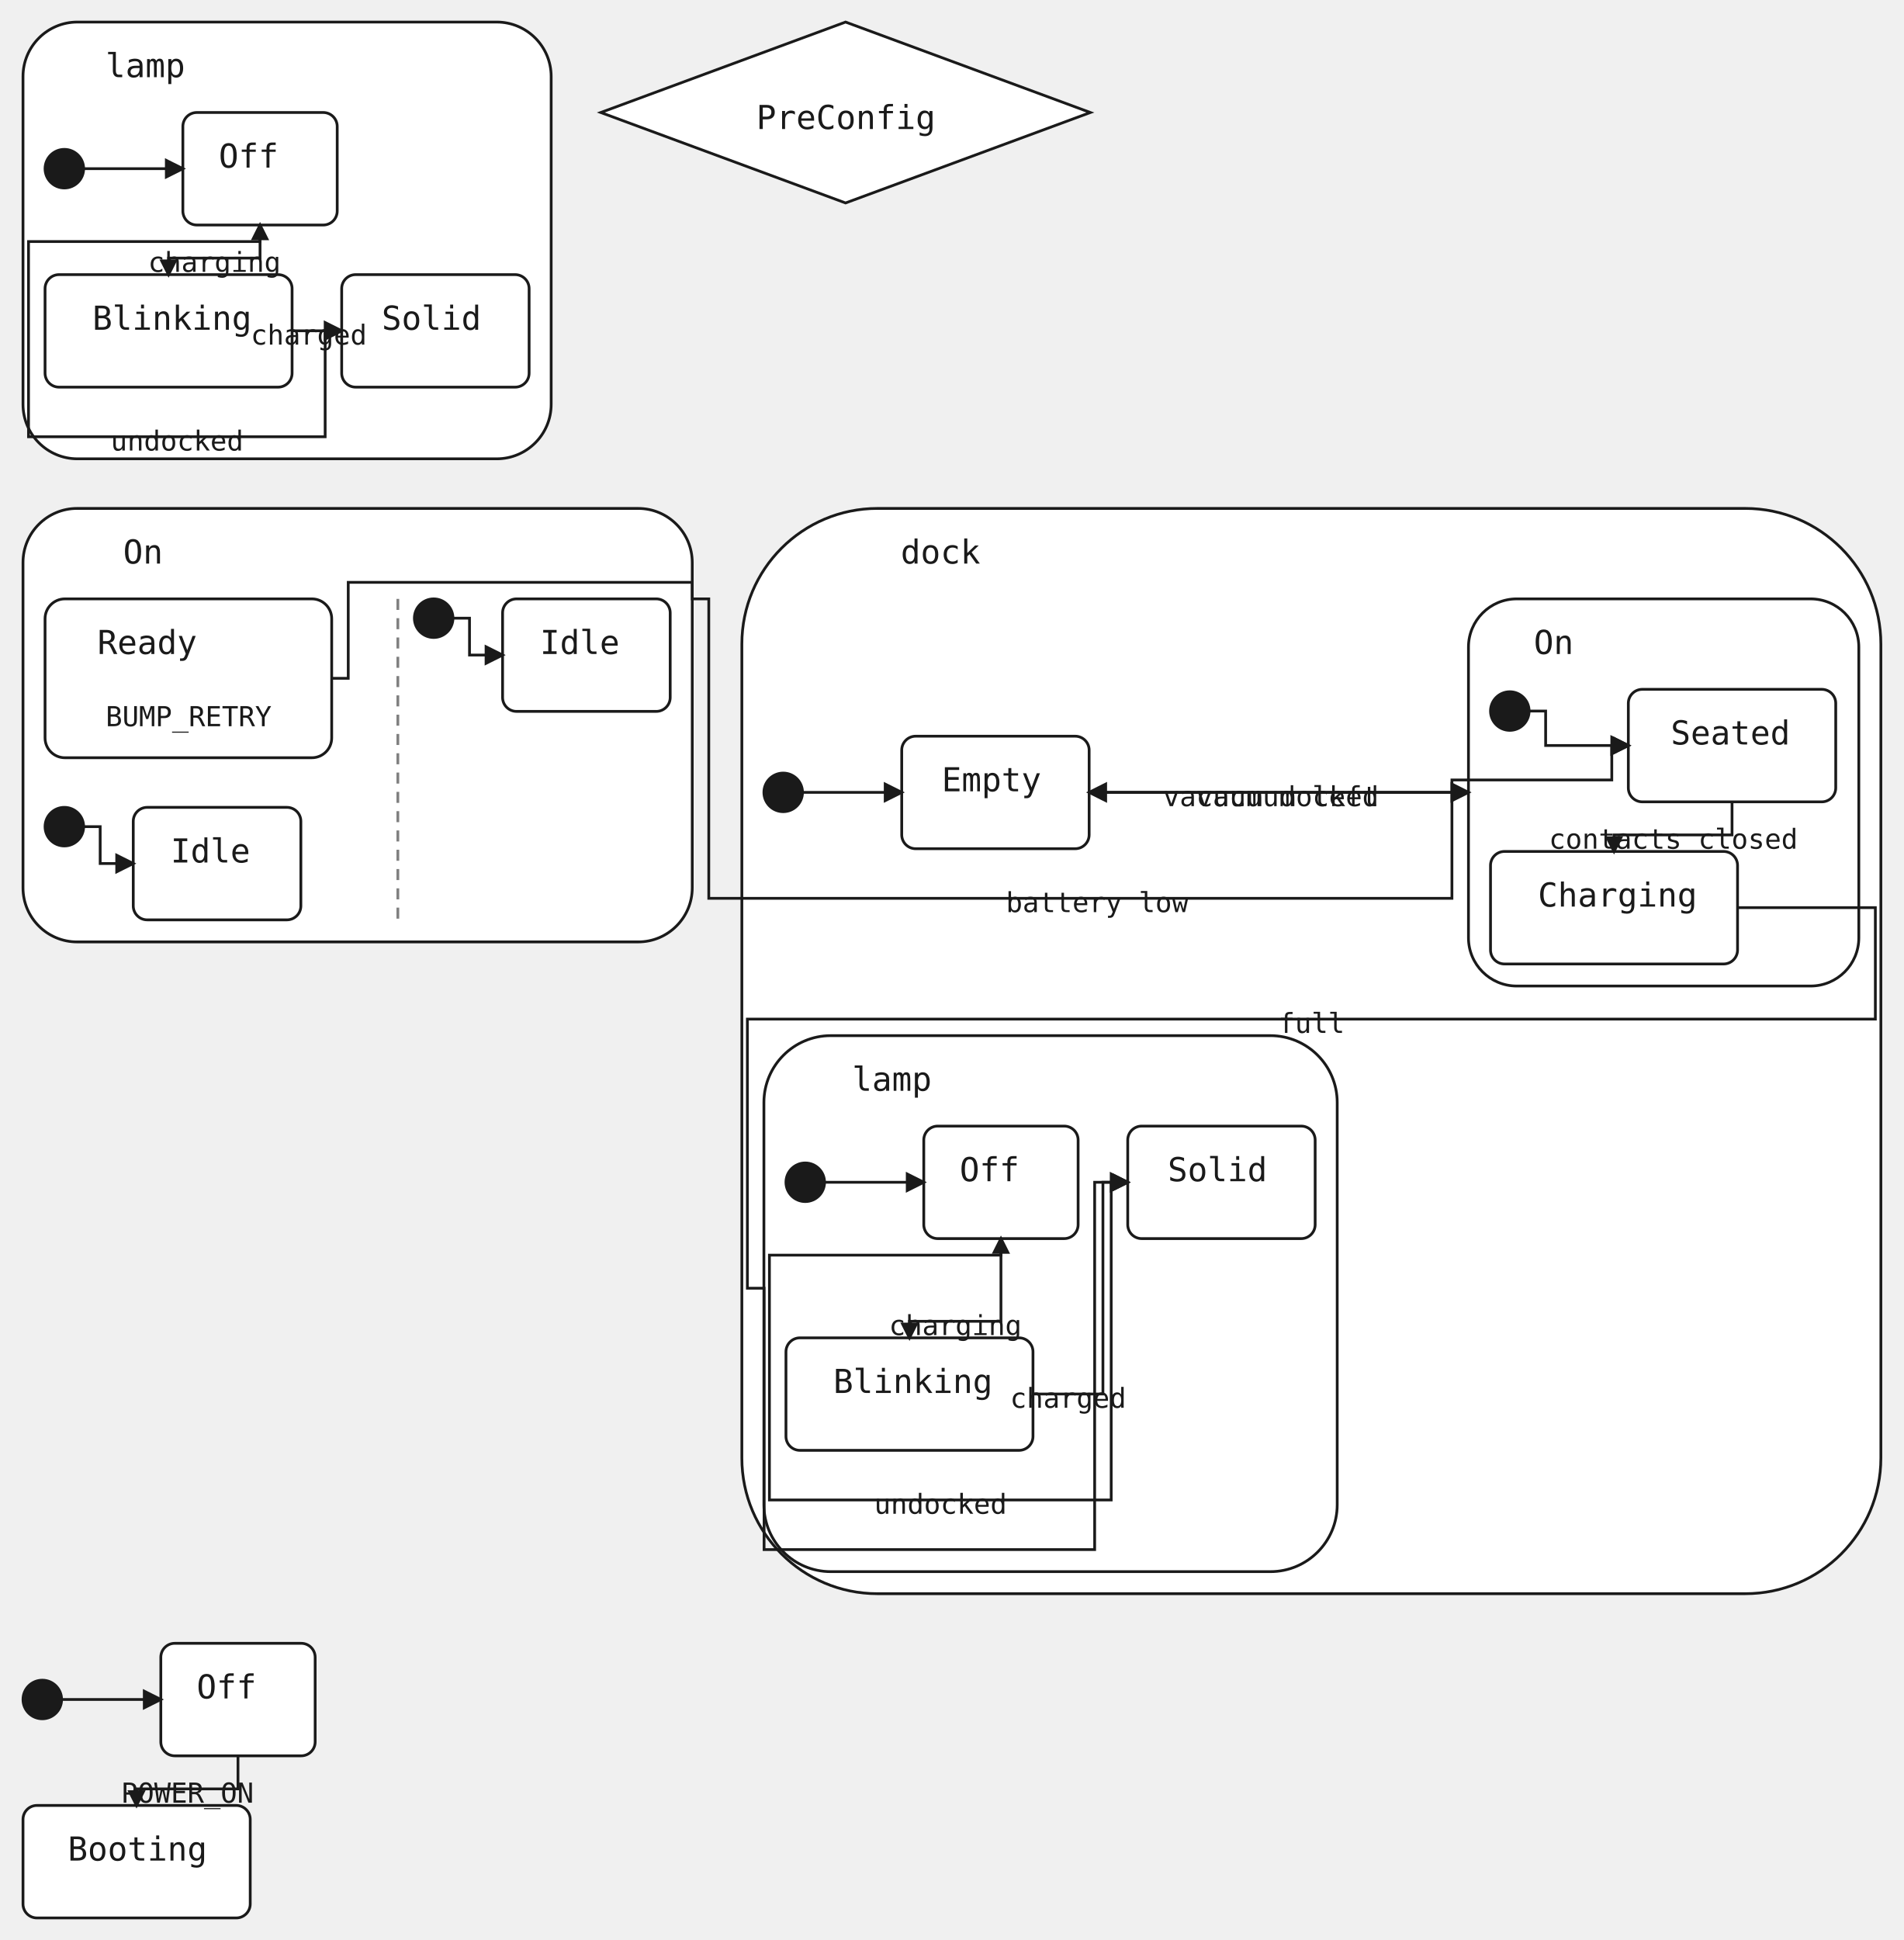
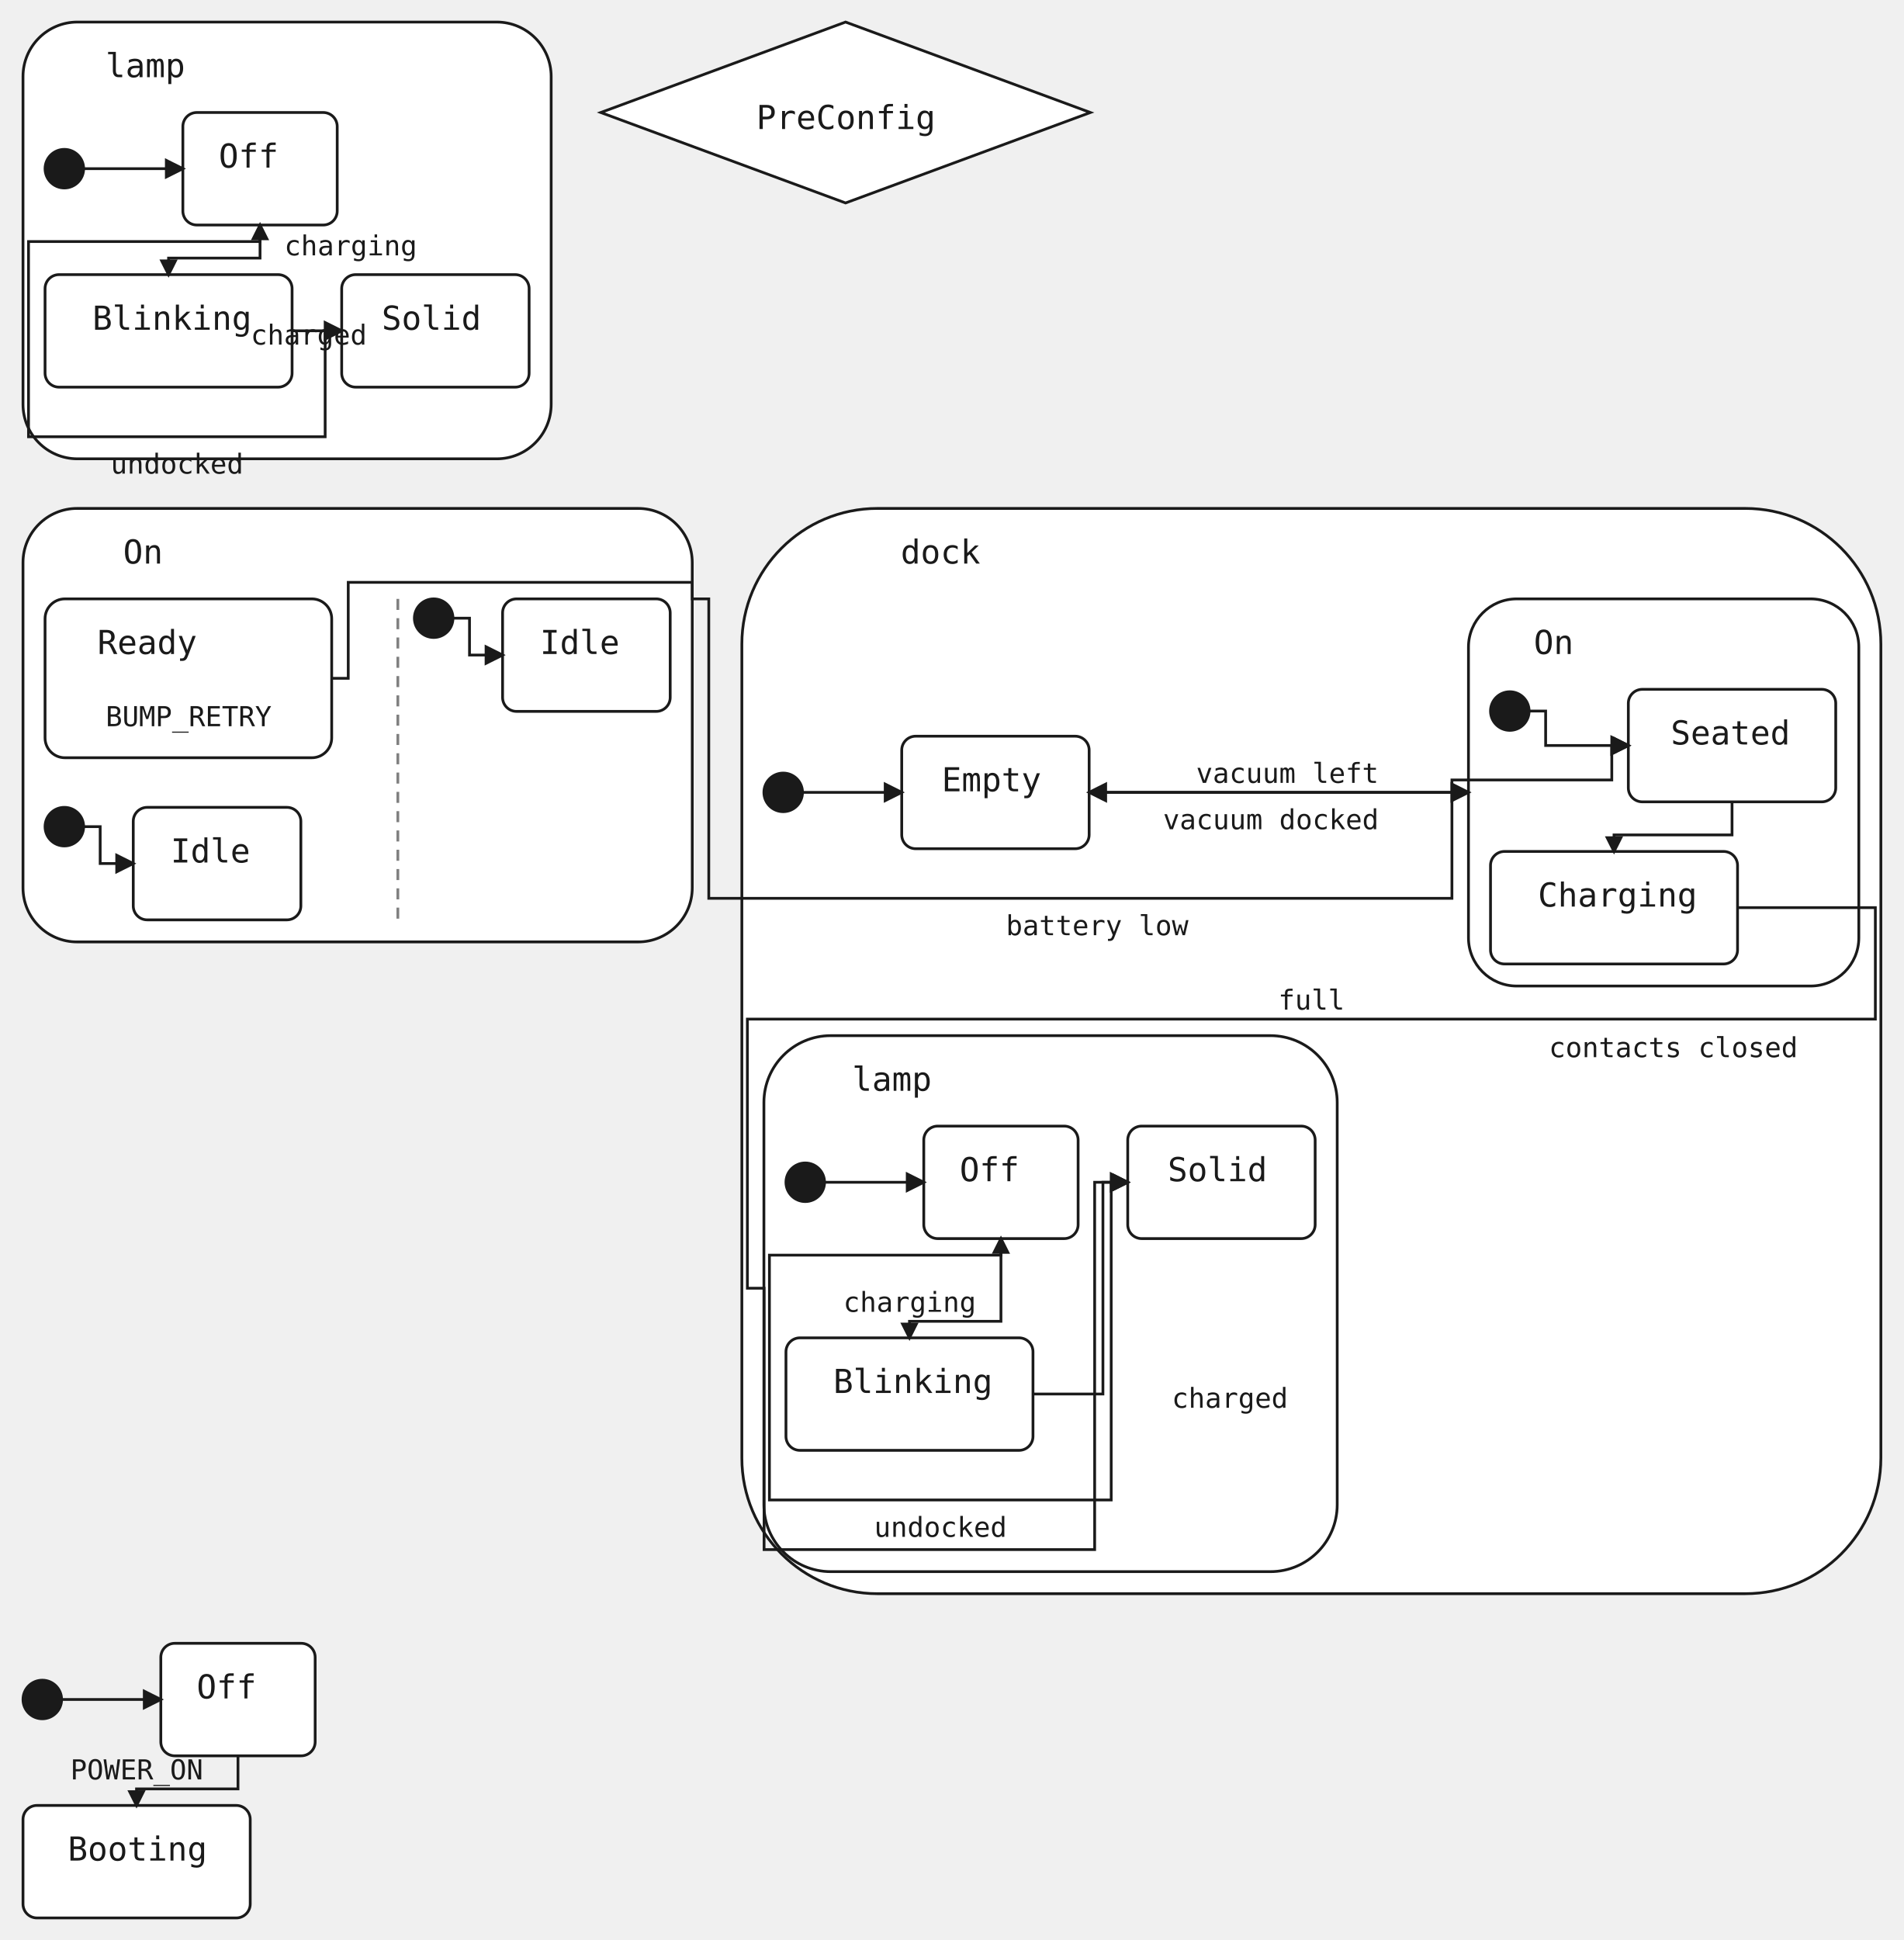
<svg xmlns="http://www.w3.org/2000/svg" width="691" height="704" viewBox="-128 -128 11041 11260">
  <style>text { font-family: "JetBrains Mono", monospace; font-kerning: none; }</style>
  <rect x="4173" y="2823" width="6612" height="6299" rx="787" fill="#ffffff" stroke="#1a1a1a" stroke-width="16" class="scav-state scav-id-0" />
  <rect x="0" y="0" width="3066" height="2535" rx="316" fill="#ffffff" stroke="#1a1a1a" stroke-width="16" class="scav-state scav-id-1" />
  <rect x="800" y="9410" width="896" height="653" rx="81" fill="#ffffff" stroke="#1a1a1a" stroke-width="16" class="scav-state scav-id-2" />
  <rect x="0" y="10351" width="1319" height="653" rx="81" fill="#ffffff" stroke="#1a1a1a" stroke-width="16" class="scav-state scav-id-3" />
  <rect x="0" y="2823" width="3885" height="2516" rx="314" fill="#ffffff" stroke="#1a1a1a" stroke-width="16" class="scav-state scav-id-5" />
  <rect x="640" y="4558" width="973" height="653" rx="81" fill="#ffffff" stroke="#1a1a1a" stroke-width="16" class="scav-state scav-id-6" />
  <rect x="128" y="3348" width="1664" height="922" rx="115" fill="#ffffff" stroke="#1a1a1a" stroke-width="16" class="scav-state scav-id-7" />
  <rect x="2784" y="3348" width="973" height="653" rx="81" fill="#ffffff" stroke="#1a1a1a" stroke-width="16" class="scav-state scav-id-8" />
  <rect x="4301" y="5883" width="3328" height="3111" rx="388" fill="#ffffff" stroke="#1a1a1a" stroke-width="16" class="scav-state scav-id-9" />
  <rect x="5101" y="4145" width="1088" height="653" rx="81" fill="#ffffff" stroke="#1a1a1a" stroke-width="16" class="scav-state scav-id-10" />
  <rect x="8391" y="3348" width="2266" height="2247" rx="280" fill="#ffffff" stroke="#1a1a1a" stroke-width="16" class="scav-state scav-id-11" />
  <rect x="9319" y="3873" width="1204" height="653" rx="81" fill="#ffffff" stroke="#1a1a1a" stroke-width="16" class="scav-state scav-id-12" />
  <rect x="8519" y="4814" width="1434" height="653" rx="81" fill="#ffffff" stroke="#1a1a1a" stroke-width="16" class="scav-state scav-id-13" />
  <rect x="928" y="525" width="896" height="653" rx="81" fill="#ffffff" stroke="#1a1a1a" stroke-width="16" class="scav-state scav-id-14" />
  <rect x="128" y="1466" width="1434" height="653" rx="81" fill="#ffffff" stroke="#1a1a1a" stroke-width="16" class="scav-state scav-id-15" />
  <rect x="1850" y="1466" width="1088" height="653" rx="81" fill="#ffffff" stroke="#1a1a1a" stroke-width="16" class="scav-state scav-id-16" />
  <rect x="5229" y="6408" width="896" height="653" rx="81" fill="#ffffff" stroke="#1a1a1a" stroke-width="16" class="scav-state scav-id-17" />
  <rect x="4429" y="7637" width="1434" height="653" rx="81" fill="#ffffff" stroke="#1a1a1a" stroke-width="16" class="scav-state scav-id-18" />
  <rect x="6413" y="6408" width="1088" height="653" rx="81" fill="#ffffff" stroke="#1a1a1a" stroke-width="16" class="scav-state scav-id-19" />
  <line x1="2176" y1="3348" x2="2176" y2="5211" fill="none" stroke="#808080" stroke-width="16" stroke-dasharray="64,48" class="scav-sub scav-id-2" />
  <polyline points="224,9736 704,9736" fill="none" stroke="#1a1a1a" stroke-width="16" class="scav-trans scav-id-0" />
  <polyline points="1248,10063 1248,10255 659,10255 659,10303" fill="none" stroke="#1a1a1a" stroke-width="16" class="scav-trans scav-id-1" />
  <polyline points="352,4670 448,4670 448,4884 544,4884" fill="none" stroke="#1a1a1a" stroke-width="16" class="scav-trans scav-id-2" />
  <polyline points="1792,3809 1888,3809 1888,3252 3885,3252 3885,3348 3981,3348 3981,5086 4173,5086 8295,5086 8295,4399 8391,4399 9223,4399 9223,4199 9271,4199" fill="none" stroke="#1a1a1a" stroke-width="16" class="scav-trans scav-id-4" />
  <polyline points="2496,3460 2592,3460 2592,3674 2688,3674" fill="none" stroke="#1a1a1a" stroke-width="16" class="scav-trans scav-id-5" />
  <polyline points="8743,3999 8839,3999 8839,4199 9223,4199" fill="none" stroke="#1a1a1a" stroke-width="16" class="scav-trans scav-id-6" />
  <polyline points="9921,4526 9921,4718 9236,4718 9236,4766" fill="none" stroke="#1a1a1a" stroke-width="16" class="scav-trans scav-id-7" />
  <polyline points="9953,5140 10657,5140 10753,5140 10753,5787 4205,5787 4205,7349 4301,7349 4302,7349 4302,8866 6221,8866 6221,6734 6317,6734" fill="none" stroke="#1a1a1a" stroke-width="16" class="scav-trans scav-id-8" />
  <polyline points="4525,4471 5005,4471" fill="none" stroke="#1a1a1a" stroke-width="16" class="scav-trans scav-id-9" />
  <polyline points="6189,4471 8295,4471" fill="none" stroke="#1a1a1a" stroke-width="16" class="scav-trans scav-id-10" />
  <polyline points="8391,4471 6285,4471" fill="none" stroke="#1a1a1a" stroke-width="16" class="scav-trans scav-id-11" />
  <polyline points="352,851 832,851" fill="none" stroke="#1a1a1a" stroke-width="16" class="scav-trans scav-id-12" />
  <polyline points="1376,1178 1376,1370 845,1370 845,1418" fill="none" stroke="#1a1a1a" stroke-width="16" class="scav-trans scav-id-13" />
  <polyline points="1562,1792 1754,1792" fill="none" stroke="#1a1a1a" stroke-width="16" class="scav-trans scav-id-14" />
  <polyline points="1850,1792 1754,1792 1754,2407 32,2407 32,1274 1376,1274 1376,1226" fill="none" stroke="#1a1a1a" stroke-width="16" class="scav-trans scav-id-15" />
  <polyline points="4653,6734 5133,6734" fill="none" stroke="#1a1a1a" stroke-width="16" class="scav-trans scav-id-16" />
  <polyline points="5677,7061 5677,7541 5146,7541 5146,7589" fill="none" stroke="#1a1a1a" stroke-width="16" class="scav-trans scav-id-17" />
  <polyline points="5863,7963 6269,7963 6269,6734 6341,6734" fill="none" stroke="#1a1a1a" stroke-width="16" class="scav-trans scav-id-18" />
  <polyline points="6413,6734 6317,6734 6317,8578 4333,8578 4333,7157 5677,7157 5677,7109" fill="none" stroke="#1a1a1a" stroke-width="16" class="scav-trans scav-id-19" />
  <polygon points="800,9736 704,9784 704,9688" fill="#1a1a1a" stroke="#1a1a1a" stroke-width="16" class="scav-trans scav-id-0" />
  <polygon points="659,10351 619,10271 699,10271" fill="#1a1a1a" stroke="#1a1a1a" stroke-width="16" class="scav-trans scav-id-1" />
  <polygon points="640,4884 544,4932 544,4836" fill="#1a1a1a" stroke="#1a1a1a" stroke-width="16" class="scav-trans scav-id-2" />
  <polygon points="9319,4199 9239,4239 9239,4159" fill="#1a1a1a" stroke="#1a1a1a" stroke-width="16" class="scav-trans scav-id-4" />
  <polygon points="2784,3674 2688,3722 2688,3626" fill="#1a1a1a" stroke="#1a1a1a" stroke-width="16" class="scav-trans scav-id-5" />
  <polygon points="9319,4199 9223,4247 9223,4151" fill="#1a1a1a" stroke="#1a1a1a" stroke-width="16" class="scav-trans scav-id-6" />
  <polygon points="9236,4814 9196,4734 9276,4734" fill="#1a1a1a" stroke="#1a1a1a" stroke-width="16" class="scav-trans scav-id-7" />
  <polygon points="6413,6734 6317,6782 6317,6686" fill="#1a1a1a" stroke="#1a1a1a" stroke-width="16" class="scav-trans scav-id-8" />
  <polygon points="5101,4471 5005,4519 5005,4423" fill="#1a1a1a" stroke="#1a1a1a" stroke-width="16" class="scav-trans scav-id-9" />
  <polygon points="8391,4471 8295,4519 8295,4423" fill="#1a1a1a" stroke="#1a1a1a" stroke-width="16" class="scav-trans scav-id-10" />
  <polygon points="6189,4471 6285,4423 6285,4519" fill="#1a1a1a" stroke="#1a1a1a" stroke-width="16" class="scav-trans scav-id-11" />
  <polygon points="928,851 832,899 832,803" fill="#1a1a1a" stroke="#1a1a1a" stroke-width="16" class="scav-trans scav-id-12" />
  <polygon points="845,1466 805,1386 885,1386" fill="#1a1a1a" stroke="#1a1a1a" stroke-width="16" class="scav-trans scav-id-13" />
  <polygon points="1850,1792 1754,1840 1754,1744" fill="#1a1a1a" stroke="#1a1a1a" stroke-width="16" class="scav-trans scav-id-14" />
  <polygon points="1376,1178 1416,1258 1336,1258" fill="#1a1a1a" stroke="#1a1a1a" stroke-width="16" class="scav-trans scav-id-15" />
  <polygon points="5229,6734 5133,6782 5133,6686" fill="#1a1a1a" stroke="#1a1a1a" stroke-width="16" class="scav-trans scav-id-16" />
  <polygon points="5146,7637 5106,7557 5186,7557" fill="#1a1a1a" stroke="#1a1a1a" stroke-width="16" class="scav-trans scav-id-17" />
  <polygon points="6413,6734 6333,6774 6333,6694" fill="#1a1a1a" stroke="#1a1a1a" stroke-width="16" class="scav-trans scav-id-18" />
  <polygon points="5677,7061 5717,7141 5637,7141" fill="#1a1a1a" stroke="#1a1a1a" stroke-width="16" class="scav-trans scav-id-19" />
  <polygon points="4775,0 6196,525 4775,1050 3354,525" fill="#ffffff" stroke="#1a1a1a" stroke-width="16" class="scav-state scav-id-4" />
-   <text x="569" y="10335" font-size="160" textLength="768" lengthAdjust="spacing" fill="#1a1a1a" class="scav-trans scav-id-1">POWER_ON</text>
+   <text x="275" y="10200" font-size="160" textLength="768" lengthAdjust="spacing" fill="#1a1a1a" class="scav-trans scav-id-1">POWER_ON</text>
  <text x="480" y="4087" font-size="160" textLength="960" lengthAdjust="spacing" fill="#1a1a1a" class="scav-trans scav-id-3">BUMP_RETRY</text>
-   <text x="5706" y="5166" font-size="160" textLength="1056" lengthAdjust="spacing" fill="#1a1a1a" class="scav-trans scav-id-4">battery low</text>
-   <text x="8858" y="4798" font-size="160" textLength="1440" lengthAdjust="spacing" fill="#1a1a1a" class="scav-trans scav-id-7">contacts closed</text>
-   <text x="7287" y="5867" font-size="160" textLength="384" lengthAdjust="spacing" fill="#1a1a1a" class="scav-trans scav-id-8">full</text>
-   <text x="6618" y="4551" font-size="160" textLength="1248" lengthAdjust="spacing" fill="#1a1a1a" class="scav-trans scav-id-10">vacuum docked</text>
-   <text x="6810" y="4551" font-size="160" textLength="1056" lengthAdjust="spacing" fill="#1a1a1a" class="scav-trans scav-id-11">vacuum left</text>
-   <text x="726" y="1450" font-size="160" textLength="768" lengthAdjust="spacing" fill="#1a1a1a" class="scav-trans scav-id-13">charging</text>
+   <text x="5706" y="5300" font-size="160" textLength="1056" lengthAdjust="spacing" fill="#1a1a1a" class="scav-trans scav-id-4">battery low</text>
+   <text x="8858" y="6008" font-size="160" textLength="1440" lengthAdjust="spacing" fill="#1a1a1a" class="scav-trans scav-id-7">contacts closed</text>
+   <text x="7287" y="5732" font-size="160" textLength="384" lengthAdjust="spacing" fill="#1a1a1a" class="scav-trans scav-id-8">full</text>
+   <text x="6618" y="4685" font-size="160" textLength="1248" lengthAdjust="spacing" fill="#1a1a1a" class="scav-trans scav-id-10">vacuum docked</text>
+   <text x="6810" y="4416" font-size="160" textLength="1056" lengthAdjust="spacing" fill="#1a1a1a" class="scav-trans scav-id-11">vacuum left</text>
+   <text x="1517" y="1354" font-size="160" textLength="768" lengthAdjust="spacing" fill="#1a1a1a" class="scav-trans scav-id-13">charging</text>
  <text x="1322" y="1872" font-size="160" textLength="672" lengthAdjust="spacing" fill="#1a1a1a" class="scav-trans scav-id-14">charged</text>
-   <text x="509" y="2487" font-size="160" textLength="768" lengthAdjust="spacing" fill="#1a1a1a" class="scav-trans scav-id-15">undocked</text>
-   <text x="5027" y="7621" font-size="160" textLength="768" lengthAdjust="spacing" fill="#1a1a1a" class="scav-trans scav-id-17">charging</text>
-   <text x="5730" y="8043" font-size="160" textLength="672" lengthAdjust="spacing" fill="#1a1a1a" class="scav-trans scav-id-18">charged</text>
-   <text x="4941" y="8658" font-size="160" textLength="768" lengthAdjust="spacing" fill="#1a1a1a" class="scav-trans scav-id-19">undocked</text>
+   <text x="509" y="2621" font-size="160" textLength="768" lengthAdjust="spacing" fill="#1a1a1a" class="scav-trans scav-id-15">undocked</text>
+   <text x="4762" y="7486" font-size="160" textLength="768" lengthAdjust="spacing" fill="#1a1a1a" class="scav-trans scav-id-17">charging</text>
+   <text x="6669" y="8043" font-size="160" textLength="672" lengthAdjust="spacing" fill="#1a1a1a" class="scav-trans scav-id-18">charged</text>
+   <text x="4941" y="8792" font-size="160" textLength="768" lengthAdjust="spacing" fill="#1a1a1a" class="scav-trans scav-id-19">undocked</text>
  <text x="5095" y="3143" font-size="192" textLength="461" lengthAdjust="spacing" fill="#1a1a1a" class="scav-state scav-id-0">dock</text>
  <text x="479" y="320" font-size="192" textLength="461" lengthAdjust="spacing" fill="#1a1a1a" class="scav-state scav-id-1">lamp</text>
  <text x="1008" y="9730" font-size="192" textLength="346" lengthAdjust="spacing" fill="#1a1a1a" class="scav-state scav-id-2">Off</text>
  <text x="260" y="10671" font-size="192" textLength="807" lengthAdjust="spacing" fill="#1a1a1a" class="scav-state scav-id-3">Booting</text>
  <text x="4257" y="621" font-size="192" textLength="1037" lengthAdjust="spacing" fill="#1a1a1a" class="scav-state scav-id-4">PreConfig</text>
  <text x="581" y="3143" font-size="192" textLength="231" lengthAdjust="spacing" fill="#1a1a1a" class="scav-state scav-id-5">On</text>
  <text x="857" y="4878" font-size="192" textLength="461" lengthAdjust="spacing" fill="#1a1a1a" class="scav-state scav-id-6">Idle</text>
  <text x="432" y="3668" font-size="192" textLength="576" lengthAdjust="spacing" fill="#1a1a1a" class="scav-state scav-id-7">Ready</text>
  <text x="3001" y="3668" font-size="192" textLength="461" lengthAdjust="spacing" fill="#1a1a1a" class="scav-state scav-id-8">Idle</text>
  <text x="4813" y="6203" font-size="192" textLength="461" lengthAdjust="spacing" fill="#1a1a1a" class="scav-state scav-id-9">lamp</text>
  <text x="5333" y="4465" font-size="192" textLength="576" lengthAdjust="spacing" fill="#1a1a1a" class="scav-state scav-id-10">Empty</text>
  <text x="8770" y="3668" font-size="192" textLength="231" lengthAdjust="spacing" fill="#1a1a1a" class="scav-state scav-id-11">On</text>
  <text x="9565" y="4193" font-size="192" textLength="692" lengthAdjust="spacing" fill="#1a1a1a" class="scav-state scav-id-12">Seated</text>
  <text x="8794" y="5134" font-size="192" textLength="922" lengthAdjust="spacing" fill="#1a1a1a" class="scav-state scav-id-13">Charging</text>
  <text x="1136" y="845" font-size="192" textLength="346" lengthAdjust="spacing" fill="#1a1a1a" class="scav-state scav-id-14">Off</text>
  <text x="403" y="1786" font-size="192" textLength="922" lengthAdjust="spacing" fill="#1a1a1a" class="scav-state scav-id-15">Blinking</text>
  <text x="2082" y="1786" font-size="192" textLength="576" lengthAdjust="spacing" fill="#1a1a1a" class="scav-state scav-id-16">Solid</text>
  <text x="5437" y="6728" font-size="192" textLength="346" lengthAdjust="spacing" fill="#1a1a1a" class="scav-state scav-id-17">Off</text>
  <text x="4704" y="7957" font-size="192" textLength="922" lengthAdjust="spacing" fill="#1a1a1a" class="scav-state scav-id-18">Blinking</text>
  <text x="6645" y="6728" font-size="192" textLength="576" lengthAdjust="spacing" fill="#1a1a1a" class="scav-state scav-id-19">Solid</text>
  <circle cx="112" cy="9736" r="112" fill="#1a1a1a" stroke="#1a1a1a" stroke-width="16" class="scav-state scav-id-20" />
  <circle cx="240" cy="4670" r="112" fill="#1a1a1a" stroke="#1a1a1a" stroke-width="16" class="scav-state scav-id-21" />
  <circle cx="2384" cy="3460" r="112" fill="#1a1a1a" stroke="#1a1a1a" stroke-width="16" class="scav-state scav-id-22" />
  <circle cx="8631" cy="3999" r="112" fill="#1a1a1a" stroke="#1a1a1a" stroke-width="16" class="scav-state scav-id-23" />
  <circle cx="4413" cy="4471" r="112" fill="#1a1a1a" stroke="#1a1a1a" stroke-width="16" class="scav-state scav-id-24" />
  <circle cx="240" cy="851" r="112" fill="#1a1a1a" stroke="#1a1a1a" stroke-width="16" class="scav-state scav-id-25" />
  <circle cx="4541" cy="6734" r="112" fill="#1a1a1a" stroke="#1a1a1a" stroke-width="16" class="scav-state scav-id-26" />
</svg>
